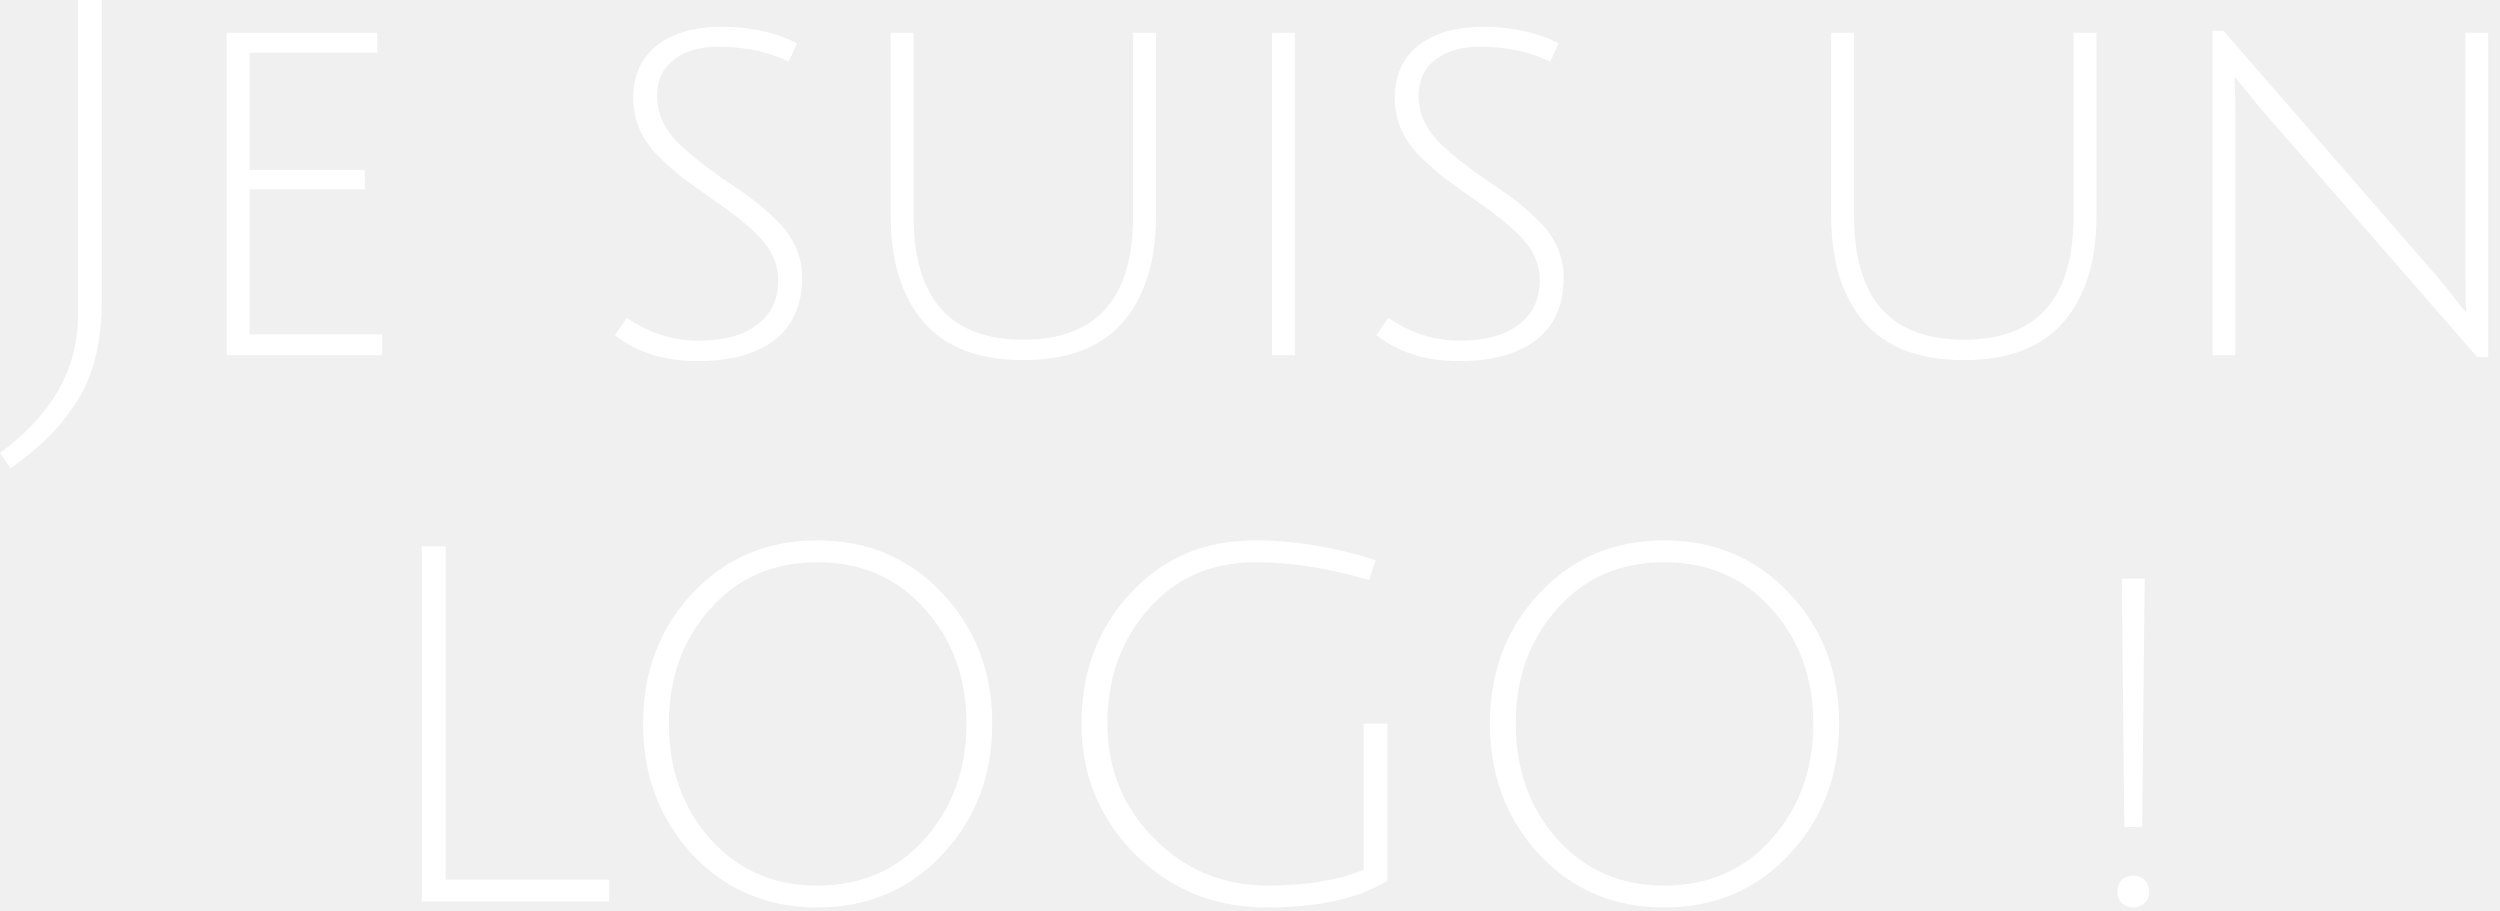
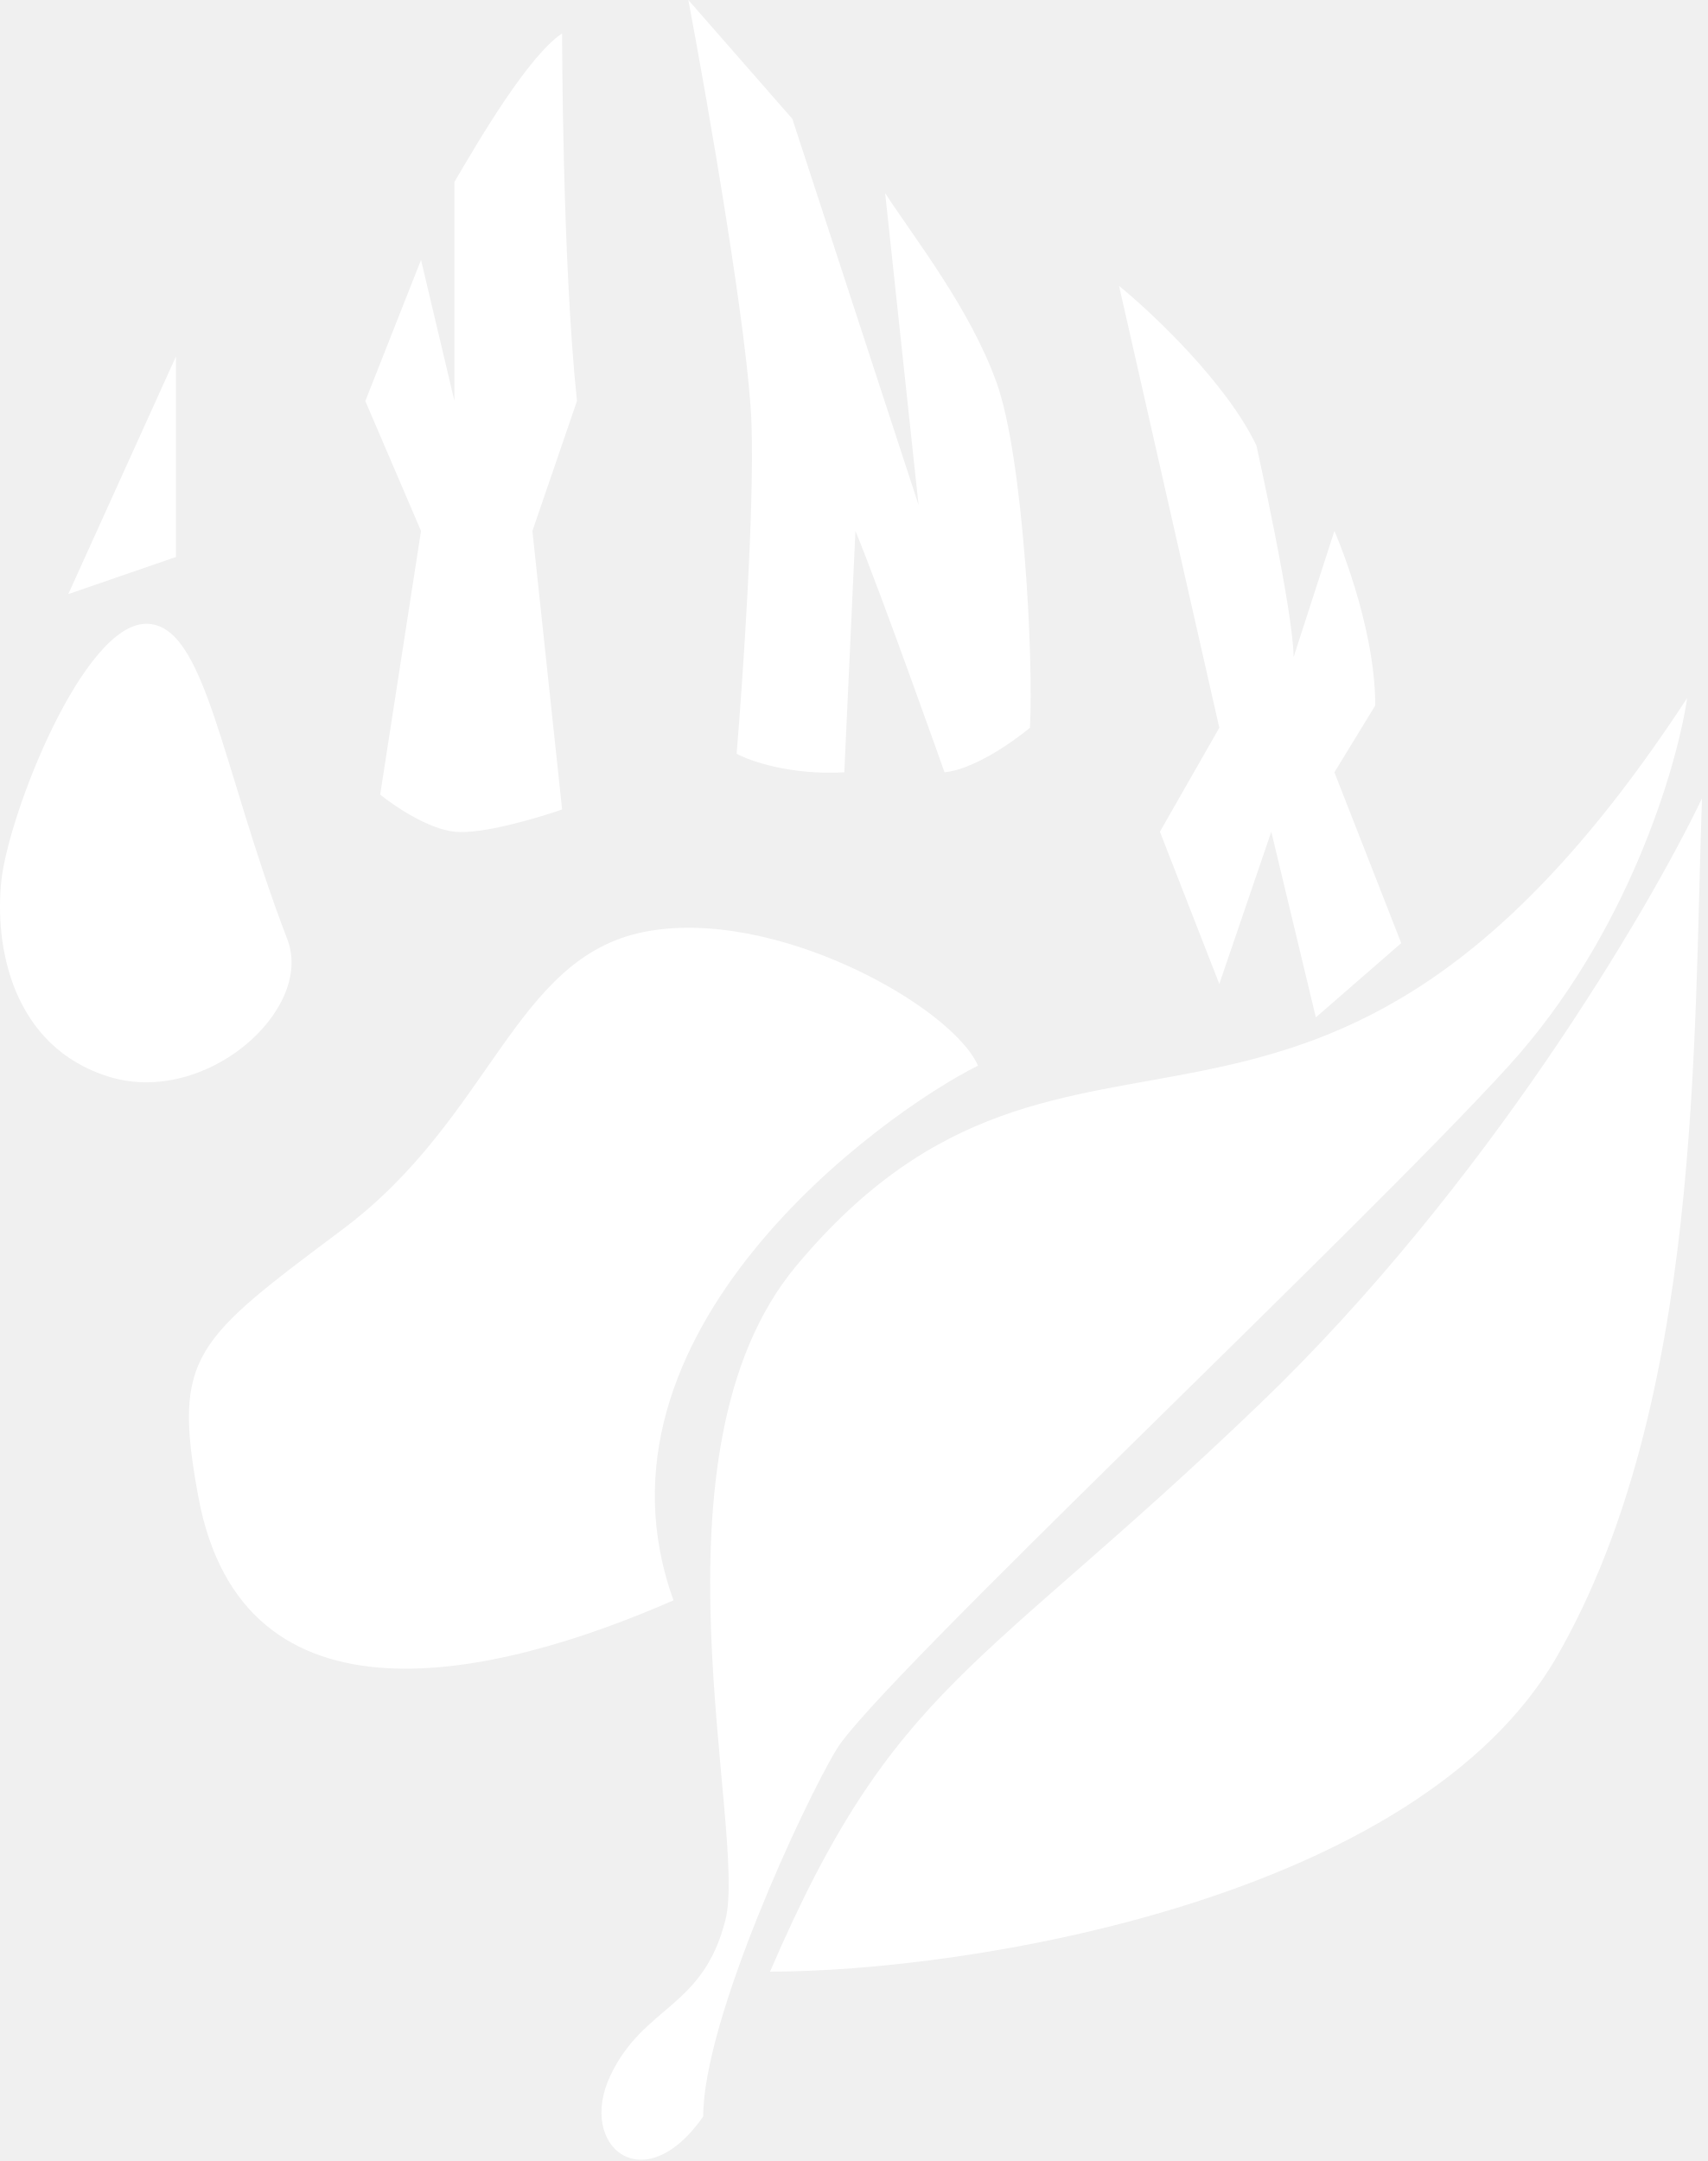
- <svg xmlns="http://www.w3.org/2000/svg" width="151" height="55" viewBox="0 0 151 55" fill="none">
-   <path d="M4.71 19.05V-4.98295e-05H6.15V18.09C6.15 20.77 5.59 22.91 4.47 24.51C3.91 25.33 3.34 26.01 2.76 26.55C2.18 27.11 1.47 27.69 0.63 28.29L-1.11759e-08 27.36C3.14 25.06 4.71 22.29 4.71 19.05ZM13.696 21.45V1.98H22.786V3.18H15.076V10.26H22.036V11.43H15.076V20.19H23.086V21.45H13.696ZM43.348 2.82C42.268 2.82 41.388 3.08 40.708 3.6C40.028 4.12 39.688 4.85 39.688 5.79C39.688 6.87 40.138 7.84 41.038 8.7C41.678 9.32 42.498 9.98 43.498 10.68C44.518 11.36 45.218 11.85 45.598 12.15C45.978 12.45 46.438 12.86 46.978 13.38C47.958 14.36 48.448 15.49 48.448 16.77C48.448 18.43 47.888 19.69 46.768 20.55C45.668 21.39 44.118 21.81 42.118 21.81C40.138 21.81 38.478 21.29 37.138 20.25L37.858 19.2C39.218 20.12 40.658 20.58 42.178 20.58C43.698 20.58 44.878 20.26 45.718 19.62C46.578 18.98 47.008 18.08 47.008 16.92C47.008 15.92 46.578 15 45.718 14.16C45.118 13.56 44.308 12.91 43.288 12.21C42.288 11.51 41.588 11.01 41.188 10.71C40.788 10.39 40.318 9.97 39.778 9.45C38.758 8.43 38.248 7.25 38.248 5.91C38.248 4.57 38.718 3.52 39.658 2.76C40.618 2 41.938 1.62 43.618 1.62C45.298 1.62 46.808 1.95 48.148 2.61L47.638 3.72C46.398 3.12 44.968 2.82 43.348 2.82ZM67.839 19.44C66.519 20.98 64.509 21.75 61.809 21.75C59.109 21.75 57.099 20.98 55.779 19.44C54.459 17.9 53.799 15.77 53.799 13.05V1.98H55.179V13.05C55.179 18.03 57.389 20.52 61.809 20.52C66.229 20.52 68.439 18.03 68.439 13.05V1.98H69.819V13.05C69.819 15.77 69.159 17.9 67.839 19.44ZM76.831 21.45V1.98H78.21V21.45H76.831ZM89.344 2.82C88.264 2.82 87.385 3.08 86.704 3.6C86.025 4.12 85.684 4.85 85.684 5.79C85.684 6.87 86.135 7.84 87.034 8.7C87.674 9.32 88.495 9.98 89.495 10.68C90.514 11.36 91.215 11.85 91.594 12.15C91.975 12.45 92.434 12.86 92.975 13.38C93.954 14.36 94.445 15.49 94.445 16.77C94.445 18.43 93.885 19.69 92.764 20.55C91.665 21.39 90.115 21.81 88.115 21.81C86.135 21.81 84.475 21.29 83.135 20.25L83.855 19.2C85.215 20.12 86.654 20.58 88.174 20.58C89.695 20.58 90.874 20.26 91.715 19.62C92.575 18.98 93.004 18.08 93.004 16.92C93.004 15.92 92.575 15 91.715 14.16C91.115 13.56 90.305 12.91 89.284 12.21C88.284 11.51 87.585 11.01 87.184 10.71C86.784 10.39 86.314 9.97 85.775 9.45C84.754 8.43 84.245 7.25 84.245 5.91C84.245 4.57 84.715 3.52 85.654 2.76C86.615 2 87.934 1.62 89.615 1.62C91.294 1.62 92.805 1.95 94.144 2.61L93.635 3.72C92.394 3.12 90.965 2.82 89.344 2.82ZM124.646 19.44C123.326 20.98 121.316 21.75 118.616 21.75C115.916 21.75 113.906 20.98 112.586 19.44C111.266 17.9 110.606 15.77 110.606 13.05V1.98H111.986V13.05C111.986 18.03 114.196 20.52 118.616 20.52C123.036 20.52 125.246 18.03 125.246 13.05V1.98H126.626V13.05C126.626 15.77 125.966 17.9 124.646 19.44ZM133.637 21.45V1.86H134.297L147.077 16.56C147.537 17.08 147.957 17.6 148.337 18.12C148.737 18.62 148.947 18.88 148.967 18.9C148.927 18.42 148.907 17.48 148.907 16.08V1.98H150.287V21.57H149.627L136.607 6.63L134.957 4.62C134.997 5.02 135.017 5.96 135.017 7.44V21.45H133.637ZM25.482 54.45V33H26.922V53.13H36.791V54.45H25.482ZM41.811 51.6C39.831 49.46 38.841 46.83 38.841 43.71C38.841 40.59 39.831 37.97 41.811 35.85C43.811 33.71 46.331 32.64 49.371 32.64C52.411 32.64 54.931 33.71 56.931 35.85C58.931 37.97 59.931 40.59 59.931 43.71C59.931 46.83 58.931 49.46 56.931 51.6C54.931 53.74 52.411 54.81 49.371 54.81C46.331 54.81 43.811 53.74 41.811 51.6ZM42.891 36.78C41.231 38.64 40.401 40.95 40.401 43.71C40.401 46.47 41.231 48.79 42.891 50.67C44.571 52.55 46.731 53.49 49.371 53.49C52.031 53.49 54.191 52.55 55.851 50.67C57.531 48.79 58.371 46.47 58.371 43.71C58.371 40.95 57.531 38.64 55.851 36.78C54.191 34.9 52.031 33.96 49.371 33.96C46.711 33.96 44.551 34.9 42.891 36.78ZM75.795 33.96C73.175 33.96 71.035 34.9 69.375 36.78C67.715 38.66 66.885 40.97 66.885 43.71C66.885 46.43 67.825 48.74 69.705 50.64C71.585 52.54 73.875 53.49 76.575 53.49C78.895 53.49 80.825 53.17 82.365 52.53V43.71H83.805V53.19C82.065 54.27 79.625 54.81 76.485 54.81C73.365 54.81 70.725 53.74 68.565 51.6C66.405 49.44 65.325 46.81 65.325 43.71C65.325 40.59 66.305 37.97 68.265 35.85C70.225 33.71 72.735 32.64 75.795 32.64C78.195 32.64 80.625 33.04 83.085 33.84L82.695 35.04C80.295 34.32 77.995 33.96 75.795 33.96ZM92.963 51.6C90.983 49.46 89.993 46.83 89.993 43.71C89.993 40.59 90.983 37.97 92.963 35.85C94.963 33.71 97.483 32.64 100.523 32.64C103.563 32.64 106.083 33.71 108.083 35.85C110.083 37.97 111.083 40.59 111.083 43.71C111.083 46.83 110.083 49.46 108.083 51.6C106.083 53.74 103.563 54.81 100.523 54.81C97.483 54.81 94.963 53.74 92.963 51.6ZM94.043 36.78C92.383 38.64 91.553 40.95 91.553 43.71C91.553 46.47 92.383 48.79 94.043 50.67C95.723 52.55 97.883 53.49 100.523 53.49C103.183 53.49 105.343 52.55 107.003 50.67C108.683 48.79 109.523 46.47 109.523 43.71C109.523 40.95 108.683 38.64 107.003 36.78C105.343 34.9 103.183 33.96 100.523 33.96C97.863 33.96 95.703 34.9 94.043 36.78ZM128.158 54.54C127.978 54.36 127.888 54.13 127.888 53.85C127.888 53.57 127.978 53.34 128.158 53.16C128.338 52.98 128.568 52.89 128.848 52.89C129.128 52.89 129.358 52.98 129.538 53.16C129.718 53.34 129.808 53.57 129.808 53.85C129.808 54.13 129.718 54.36 129.538 54.54C129.358 54.72 129.128 54.81 128.848 54.81C128.568 54.81 128.338 54.72 128.158 54.54ZM128.308 49.95L128.158 34.95H129.538L129.388 49.95H128.308Z" fill="white" />
+ <svg xmlns="http://www.w3.org/2000/svg" width="230" height="291" viewBox="0 0 230 291" fill="none">
+   <path d="M23.697 75L9.197 80L23.697 48V75Z" fill="white" />
+   <path d="M38.697 126.5C29.697 103 27.697 84 19.697 84C11.197 84 1.197 109.5 0.197 118.5C-0.803 127.5 1.697 141 14.697 145C27.697 149 42.336 136 38.697 126.5Z" fill="white" />
+   <path d="M56.697 35L49.197 54L56.697 71.5L51.197 107C53.031 108.5 57.597 111.6 61.197 112C64.797 112.4 72.364 110.167 75.697 109L71.697 71.5L77.697 54C75.697 35 75.697 4.5 75.697 4.5C71.197 7.5 64.697 18.5 61.197 24.5V54L56.697 35Z" fill="white" />
+   <path d="M101.197 57C100.797 45.4 95.364 14.167 92.697 0L106.697 16L123.697 68L119.197 26C123.197 32.167 130.597 41.5 134.197 51.5C137.797 61.5 139.197 88.5 138.697 98C138.697 98 132.233 103.448 127.197 104C127.197 104 118.697 80 115.197 71.5L113.697 104C106.497 104.4 101.031 102.5 99.197 101.5C100.031 91.5 101.597 68.6 101.197 57Z" fill="white" />
+   <path d="M164.197 98L150.697 38.5C155.197 42.167 165.197 51.6 169.197 60C169.197 60 174.197 82.5 174.197 88.5L179.697 71.5C179.697 71.5 185.197 84 185.197 95L179.697 104L188.697 127L177.197 137L171.197 112L164.197 132.5L156.197 112L164.197 98Z" fill="white" />
+   <path d="M46.197 165.5C26.197 180.5 23.197 182.5 26.697 201.5C32.684 234 66.697 226 90.698 215.5C77.698 179.5 118.697 150 131.697 143.5C128.197 135.5 104.197 122 86.697 125.5C69.197 129 66.197 150.5 46.197 165.5Z" fill="white" />
+   <path d="M82.197 279.5C77.697 289 86.697 296.5 94.697 285C94.697 272 108.297 242.7 112.697 235.5C118.197 226.5 183.197 165.5 203.197 143.5C219.197 125.9 225.864 103.167 227.197 94C177.197 170.5 144.697 125.5 107.197 170.5C86.33 195.541 100.697 246.5 97.697 258.5C94.697 270.5 86.697 270 82.197 279.5Z" fill="white" />
+   <path d="M169.697 189C200.097 159.8 222.031 122.5 229.197 107.5C228.031 140 229.197 189 209.697 223C190.841 255.878 130.197 265.5 103.697 265.5C120.477 226.5 131.697 225.5 169.697 189Z" fill="white" />
</svg>
